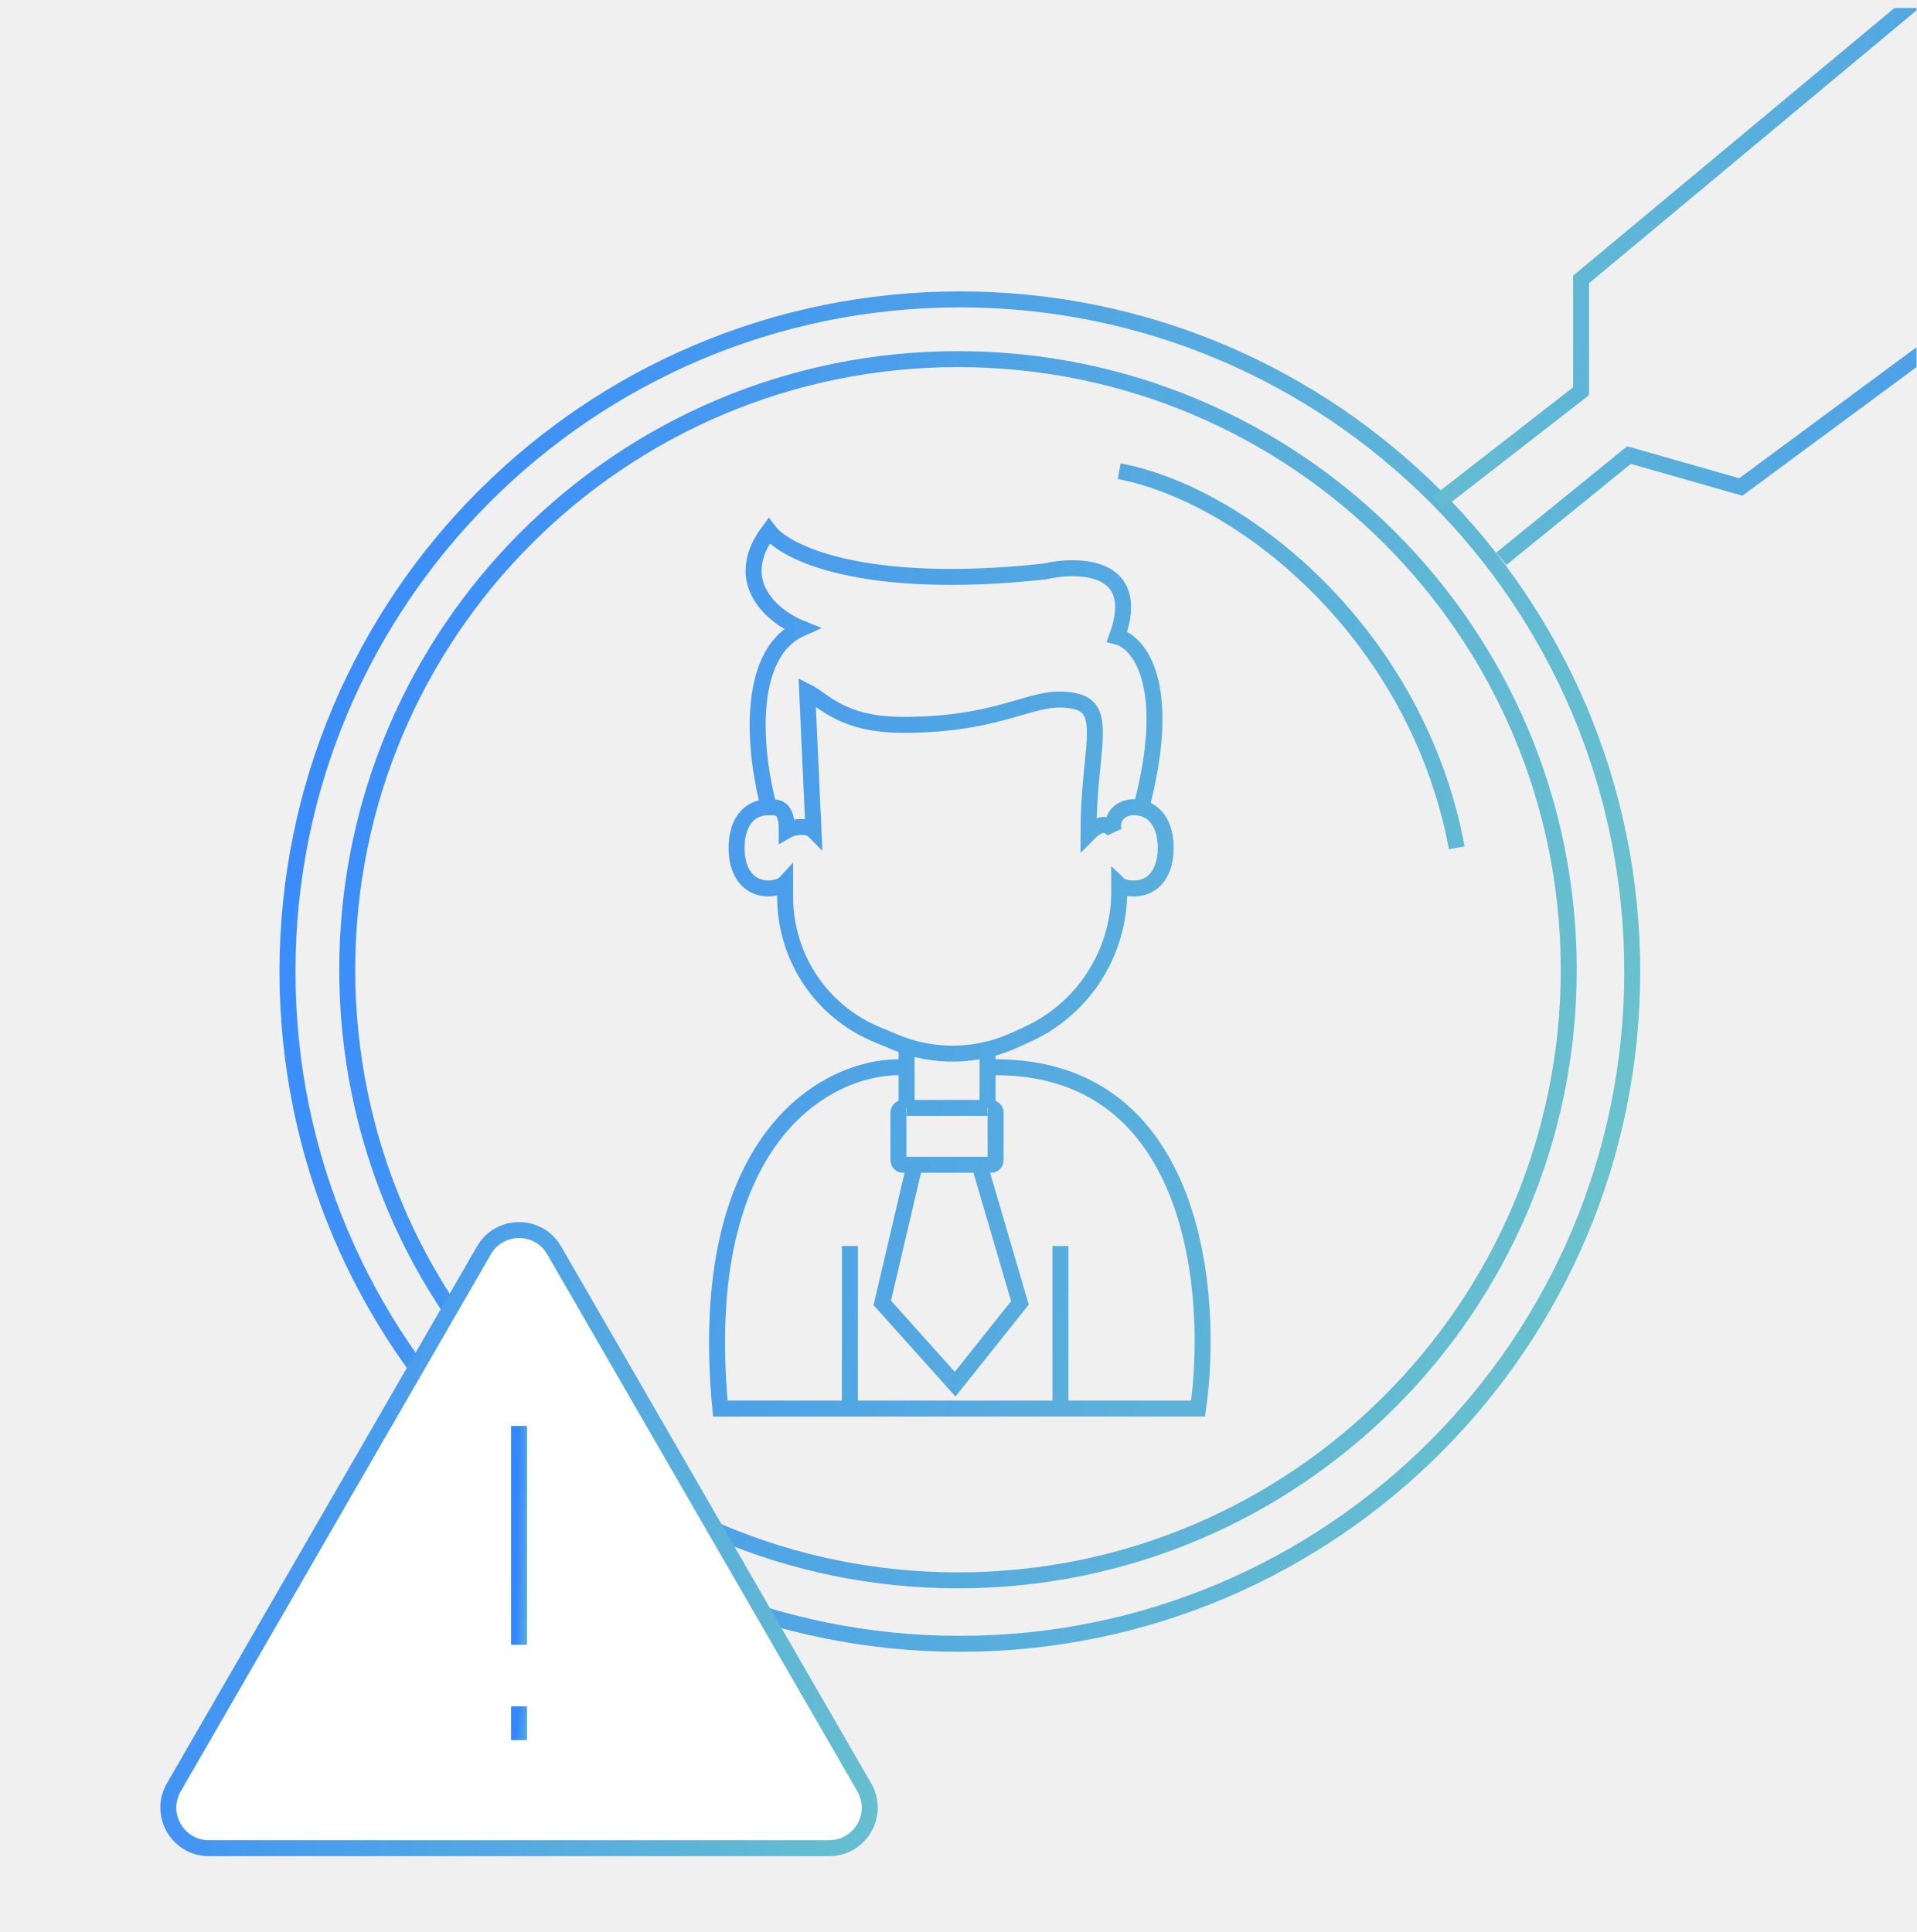
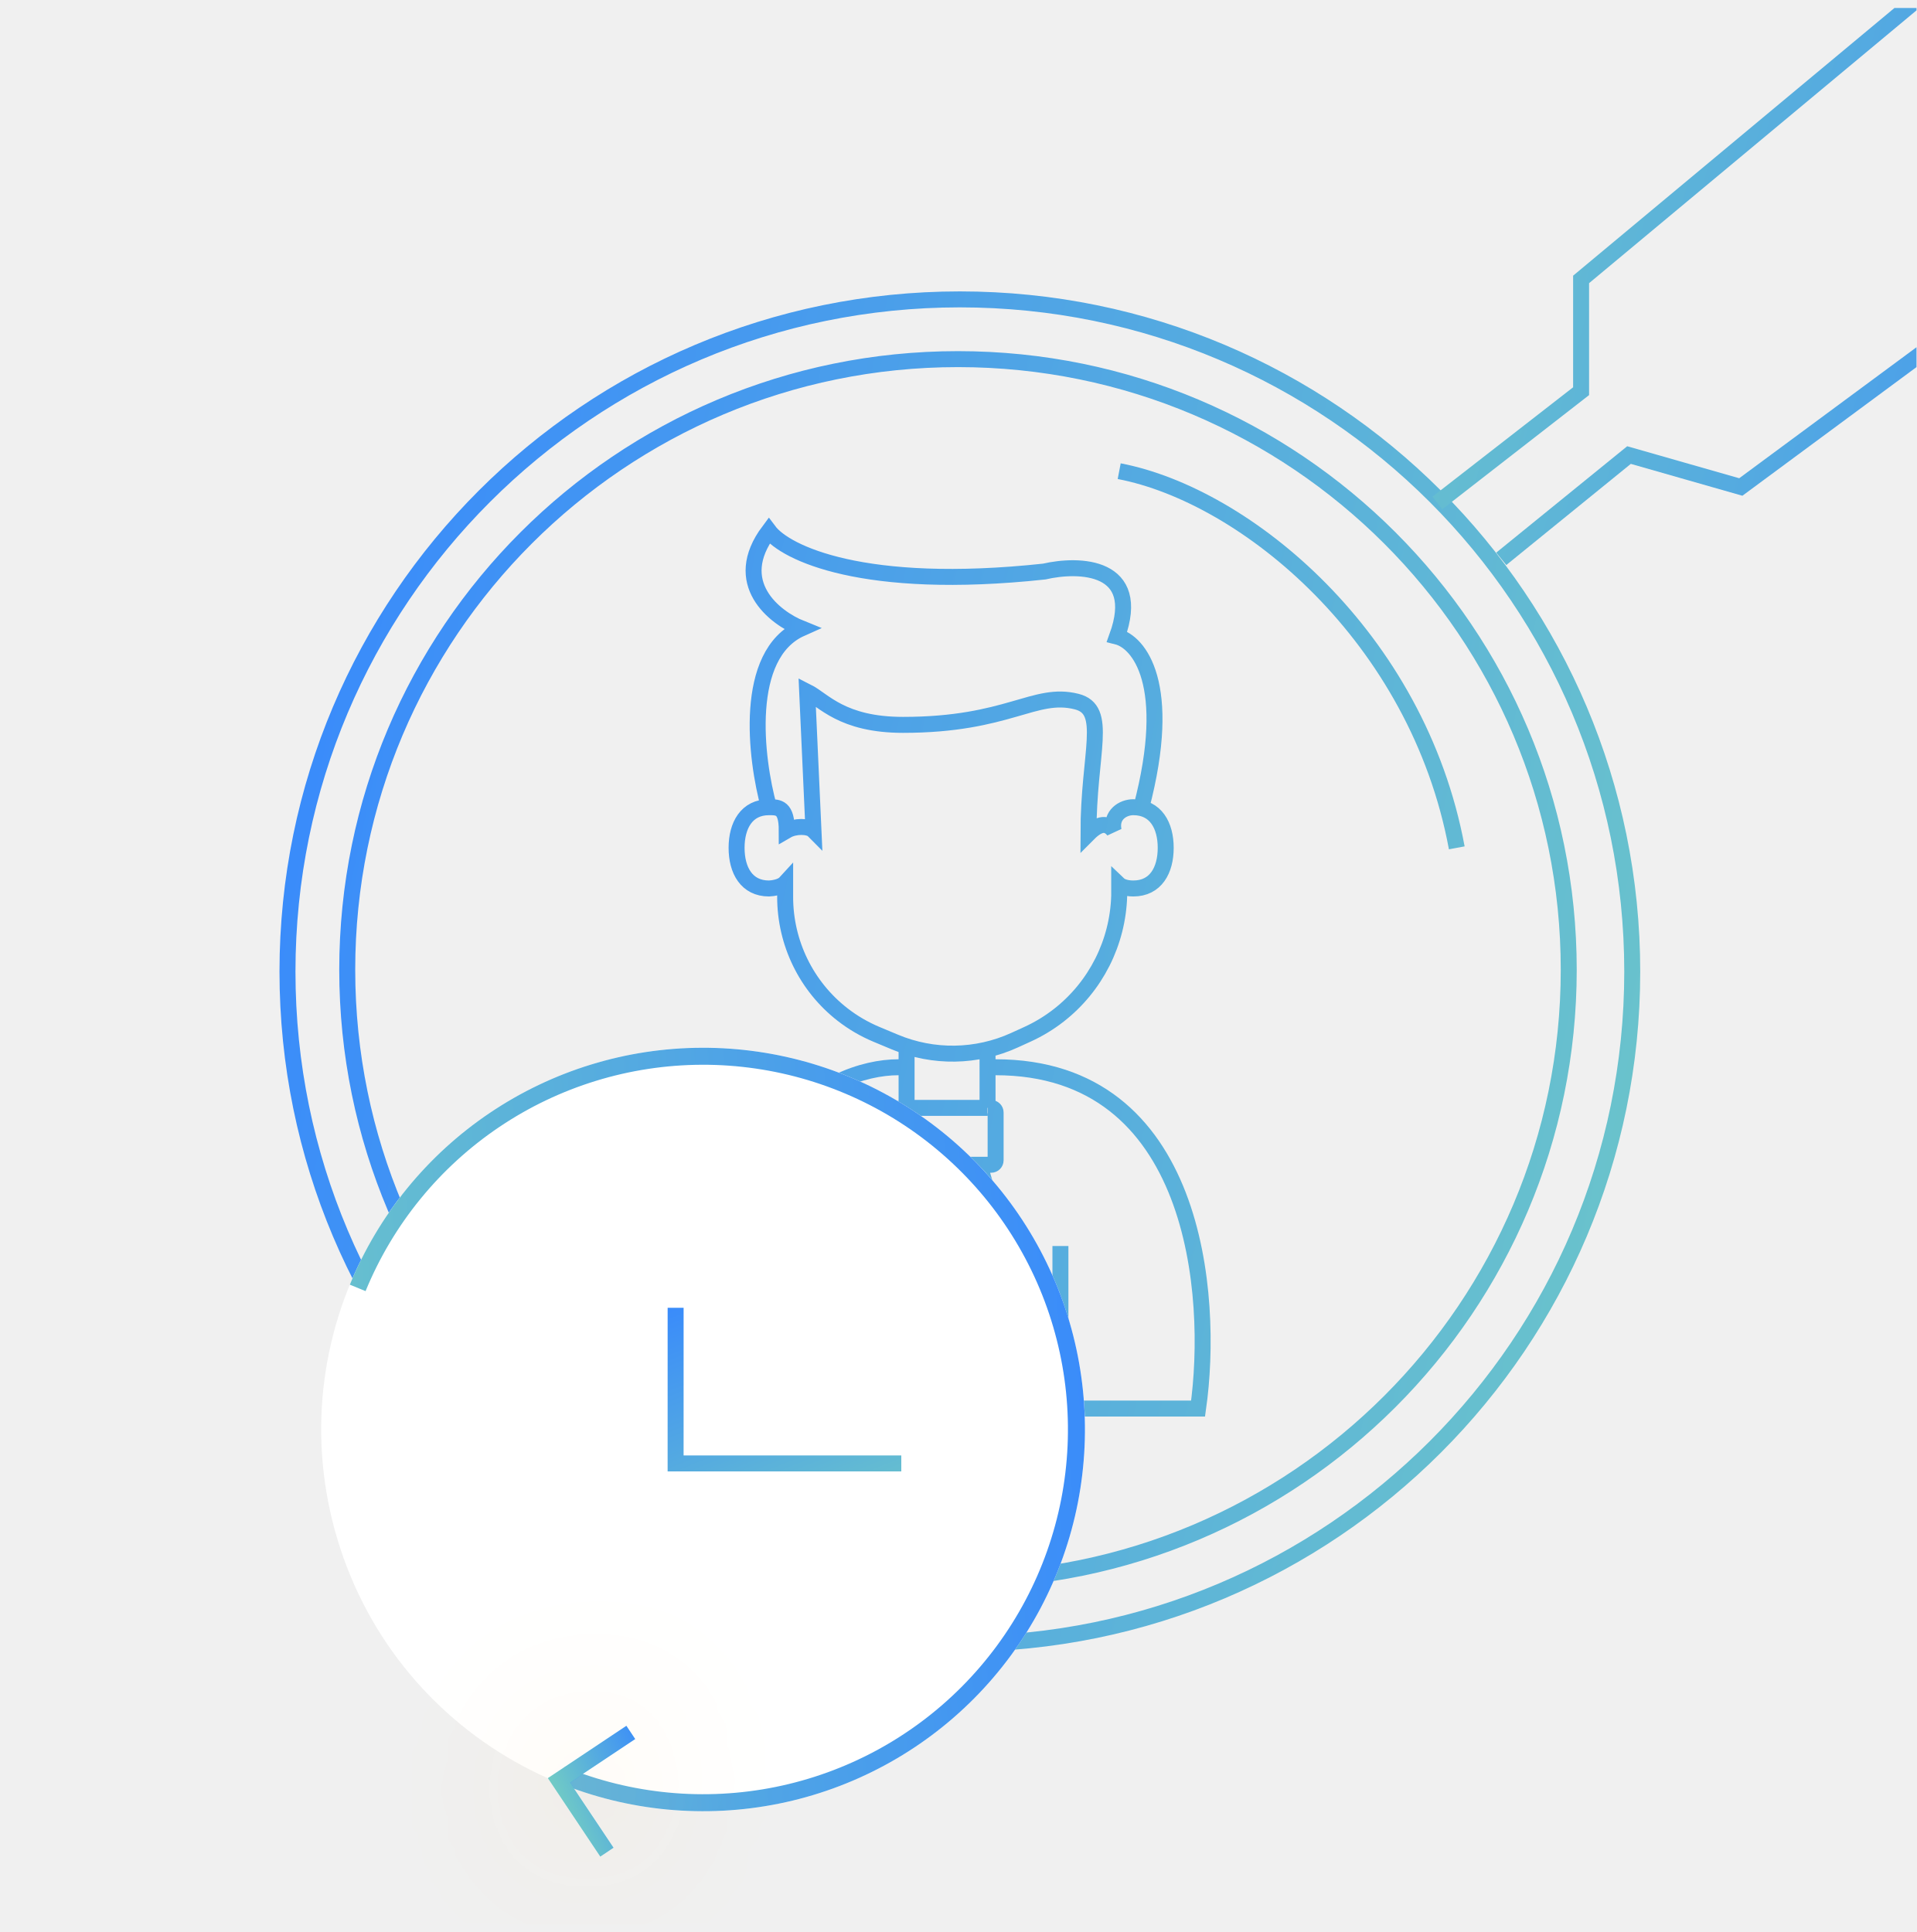
<svg xmlns="http://www.w3.org/2000/svg" width="120" height="121" viewBox="0 0 120 121" fill="none">
-   <g clip-path="url(#clip0_6333_52785)">
-     <path d="M53.216 88.217H45.103C43.481 71.117 51.864 66.841 56.258 66.841H56.765V69.386M53.216 88.217V78.038M53.216 88.217H66.398M66.398 88.217V78.038M66.398 88.217H75.017C76.031 81.092 74.916 66.841 62.342 66.841H61.835V69.386M61.835 69.386H56.765M61.835 69.386L61.834 65.545M56.765 69.386L56.764 65.446M56.74 69.396H56.532C56.379 69.396 56.256 69.52 56.256 69.674V72.671C56.256 72.824 56.379 72.948 56.532 72.948H62.063C62.216 72.948 62.34 72.824 62.34 72.671V69.674C62.34 69.52 62.216 69.396 62.063 69.396H61.856M48.149 50.555C46.749 50.555 46.121 51.695 46.121 53.1C46.121 54.505 46.749 55.645 48.149 55.645C48.388 55.638 48.924 55.56 49.162 55.301V56.179C49.162 59.053 50.484 61.767 52.744 63.531C53.395 64.039 54.111 64.458 54.872 64.777L56.042 65.266C58.444 66.271 61.155 66.228 63.525 65.146L64.336 64.776C65.034 64.458 65.692 64.058 66.297 63.586C68.61 61.78 69.997 59.031 70.078 56.092V55.408C70.161 55.487 70.454 55.645 70.962 55.645C72.362 55.645 72.99 54.505 72.99 53.1C72.99 51.695 72.362 50.555 70.962 50.555C70.316 50.555 69.53 51.027 69.727 52.015C69.333 51.521 68.841 51.521 68.153 52.212C68.153 47.123 69.438 44.448 67.41 43.939C64.761 43.274 63.154 45.398 56.543 45.398C52.706 45.398 51.555 43.833 50.541 43.324L50.935 52.015C50.64 51.718 49.772 51.718 49.262 52.015C49.262 50.555 48.756 50.555 48.149 50.555ZM48.149 50.555C47.304 47.502 46.521 40.987 50.172 39.359C48.481 38.68 45.71 36.509 48.144 33.252C49.158 34.609 54.025 37.018 65.382 35.796C67.579 35.287 71.568 35.389 69.945 39.868C71.297 40.207 73.495 42.819 71.466 50.555M70.078 29.509C77.999 31.029 88.759 39.868 91.215 53.1M102.202 60.851C102.202 84.103 83.353 102.952 60.101 102.952C36.849 102.952 18 84.103 18 60.851C18 37.599 36.849 18.75 60.101 18.75C83.353 18.75 102.202 37.599 102.202 60.851ZM57.271 72.948L55.243 81.6L59.806 86.69L63.862 81.6L61.327 72.948H57.271ZM98.226 60.734C98.226 81.855 81.105 98.976 59.984 98.976C38.864 98.976 21.742 81.855 21.742 60.734C21.742 39.614 38.864 22.492 59.984 22.492C81.105 22.492 98.226 39.614 98.226 60.734Z" stroke="url(#paint0_linear_6333_52785)" />
-     <path d="M94 35L102 28.5L109 30.5L143.5 5L129 -7.5L99 17.5V24.5L90 31.5" stroke="url(#paint1_linear_6333_52785)" />
-     <path d="M30.302 78.308C31.279 76.615 33.721 76.615 34.698 78.308L54.117 111.942C55.094 113.635 53.873 115.75 51.919 115.75H13.081C11.127 115.75 9.906 113.635 10.883 111.942L30.302 78.308Z" fill="white" stroke="url(#paint2_linear_6333_52785)" />
-     <path d="M32.5 103.015V89.308" stroke="url(#paint3_linear_6333_52785)" />
-     <path d="M32.5 108.981V106.866" stroke="url(#paint4_linear_6333_52785)" />
+   <g clip-path="url(#clip0_6333_53188)">
+     <path d="M53.216 88.217H45.103C43.481 71.117 51.864 66.841 56.258 66.841H56.765V69.386M53.216 88.217V78.038M53.216 88.217H66.398M66.398 88.217V78.038M66.398 88.217H75.017C76.031 81.092 74.916 66.841 62.342 66.841H61.835V69.386M61.835 69.386H56.765M61.835 69.386L61.834 65.545M56.765 69.386L56.764 65.446M56.74 69.396H56.532C56.379 69.396 56.256 69.52 56.256 69.674V72.671C56.256 72.824 56.379 72.948 56.532 72.948H62.063C62.216 72.948 62.34 72.824 62.34 72.671V69.674C62.34 69.52 62.216 69.396 62.063 69.396H61.856M48.149 50.555C46.749 50.555 46.121 51.695 46.121 53.1C46.121 54.505 46.749 55.645 48.149 55.645C48.388 55.638 48.924 55.56 49.162 55.301V56.179C49.162 59.053 50.484 61.767 52.744 63.531C53.395 64.039 54.111 64.458 54.872 64.777L56.042 65.266C58.444 66.271 61.155 66.228 63.525 65.146L64.336 64.776C65.034 64.458 65.692 64.058 66.297 63.586C68.61 61.78 69.997 59.031 70.078 56.092V55.408C70.161 55.487 70.454 55.645 70.962 55.645C72.362 55.645 72.99 54.505 72.99 53.1C72.99 51.695 72.362 50.555 70.962 50.555C70.316 50.555 69.53 51.027 69.727 52.015C69.333 51.521 68.841 51.521 68.153 52.212C68.153 47.123 69.438 44.448 67.41 43.939C64.761 43.274 63.154 45.398 56.543 45.398C52.706 45.398 51.555 43.833 50.541 43.324L50.935 52.015C50.64 51.718 49.772 51.718 49.262 52.015C49.262 50.555 48.756 50.555 48.149 50.555ZM48.149 50.555C47.304 47.502 46.521 40.987 50.172 39.359C48.481 38.68 45.71 36.509 48.144 33.252C49.158 34.609 54.025 37.018 65.382 35.796C67.579 35.287 71.568 35.389 69.945 39.868C71.297 40.207 73.495 42.819 71.466 50.555M70.078 29.509C77.999 31.029 88.759 39.868 91.215 53.1M102.202 60.851C102.202 84.103 83.353 102.952 60.101 102.952C36.849 102.952 18 84.103 18 60.851C18 37.599 36.849 18.75 60.101 18.75C83.353 18.75 102.202 37.599 102.202 60.851ZM57.271 72.948L55.243 81.6L59.806 86.69L63.862 81.6L61.327 72.948H57.271ZM98.226 60.734C98.226 81.855 81.105 98.976 59.984 98.976C38.864 98.976 21.742 81.855 21.742 60.734C21.742 39.614 38.864 22.492 59.984 22.492C81.105 22.492 98.226 39.614 98.226 60.734Z" stroke="url(#paint0_linear_6333_53188)" />
+     <path d="M94 35L102 28.5L109 30.5L143.5 5L129 -7.5L99 17.5V24.5L90 31.5" stroke="url(#paint1_linear_6333_53188)" />
+     <circle cx="44.026" cy="89.528" r="23.908" transform="rotate(163.241 44.0257 89.5277)" fill="white" />
+     <path d="M34.956 111.649C39.331 113.443 44.14 113.899 48.774 112.96C53.408 112.021 57.66 109.729 60.992 106.373C64.324 103.017 66.585 98.749 67.491 94.108C68.397 89.467 67.906 84.662 66.081 80.299C64.256 75.937 61.178 72.214 57.237 69.601C53.296 66.988 48.669 65.603 43.94 65.62C39.211 65.637 34.594 67.055 30.672 69.697C26.75 72.338 23.698 76.083 21.905 80.458L22.89 80.862C24.604 76.682 27.519 73.104 31.267 70.58C35.014 68.057 39.426 66.701 43.944 66.685C48.462 66.669 52.883 67.993 56.649 70.489C60.414 72.986 63.355 76.543 65.099 80.711C66.843 84.878 67.311 89.47 66.446 93.904C65.58 98.338 63.419 102.416 60.236 105.623C57.053 108.829 52.99 111.019 48.563 111.916C44.135 112.813 39.54 112.378 35.36 110.664L34.956 111.649Z" fill="url(#paint2_linear_6333_53188)" />
+     <g filter="url(#filter0_d_6333_53188)">
+       <path d="M39.498 108.5L34.996 111.5L38.002 116" stroke="url(#paint3_linear_6333_53188)" />
+     </g>
+     <path d="M42.304 81.906L42.303 91.654L56.434 91.654" stroke="url(#paint4_linear_6333_53188)" />
  </g>
  <defs>
-     <linearGradient id="paint0_linear_6333_52785" x1="18" y1="10.48" x2="156.059" y2="40.254" gradientUnits="userSpaceOnUse">
+     <filter id="filter0_d_6333_53188" x="24.301" y="98.084" width="25.473" height="28.194" filterUnits="userSpaceOnUse" color-interpolation-filters="sRGB">
+       <feFlood flood-opacity="0" result="BackgroundImageFix" />
+       <feColorMatrix in="SourceAlpha" type="matrix" values="0 0 0 0 0 0 0 0 0 0 0 0 0 0 0 0 0 0 127 0" result="hardAlpha" />
+       <feOffset />
+       <feGaussianBlur stdDeviation="5" />
+       <feComposite in2="hardAlpha" operator="out" />
+       <feColorMatrix type="matrix" values="0 0 0 0 1 0 0 0 0 0.843 0 0 0 0 0.612 0 0 0 1 0" />
+       <feBlend mode="normal" in2="BackgroundImageFix" result="effect1_dropShadow_6333_53188" />
+       <feBlend mode="normal" in="SourceGraphic" in2="effect1_dropShadow_6333_53188" result="shape" />
+     </filter>
+     <linearGradient id="paint0_linear_6333_53188" x1="18" y1="10.48" x2="156.059" y2="40.254" gradientUnits="userSpaceOnUse">
      <stop stop-color="#3586FF" />
      <stop offset="1" stop-color="#83E0B3" />
    </linearGradient>
-     <linearGradient id="paint1_linear_6333_52785" x1="143.5" y1="39.174" x2="58.002" y2="15.963" gradientUnits="userSpaceOnUse">
+     <linearGradient id="paint1_linear_6333_53188" x1="143.5" y1="39.174" x2="58.002" y2="15.963" gradientUnits="userSpaceOnUse">
      <stop stop-color="#3586FF" />
      <stop offset="1" stop-color="#83E0B3" />
    </linearGradient>
-     <linearGradient id="paint2_linear_6333_52785" x1="5" y1="69.098" x2="95.179" y2="88.546" gradientUnits="userSpaceOnUse">
+     <linearGradient id="paint2_linear_6333_53188" x1="75.167" y1="110.024" x2="-4.78" y2="116.44" gradientUnits="userSpaceOnUse">
      <stop stop-color="#3586FF" />
      <stop offset="1" stop-color="#83E0B3" />
    </linearGradient>
-     <linearGradient id="paint3_linear_6333_52785" x1="32.5" y1="87.962" x2="34.215" y2="87.989" gradientUnits="userSpaceOnUse">
+     <linearGradient id="paint3_linear_6333_53188" x1="42.837" y1="113.254" x2="34.278" y2="116.823" gradientUnits="userSpaceOnUse">
      <stop stop-color="#3586FF" />
      <stop offset="1" stop-color="#83E0B3" />
    </linearGradient>
-     <linearGradient id="paint4_linear_6333_52785" x1="32.5" y1="106.658" x2="34.198" y2="106.831" gradientUnits="userSpaceOnUse">
+     <linearGradient id="paint4_linear_6333_53188" x1="46.552" y1="78.316" x2="56.61" y2="103.357" gradientUnits="userSpaceOnUse">
      <stop stop-color="#3586FF" />
      <stop offset="1" stop-color="#83E0B3" />
    </linearGradient>
-     <clipPath id="clip0_6333_52785">
+     <clipPath id="clip0_6333_53188">
      <rect width="120" height="120" fill="white" transform="translate(0 0.5)" />
    </clipPath>
  </defs>
</svg>
